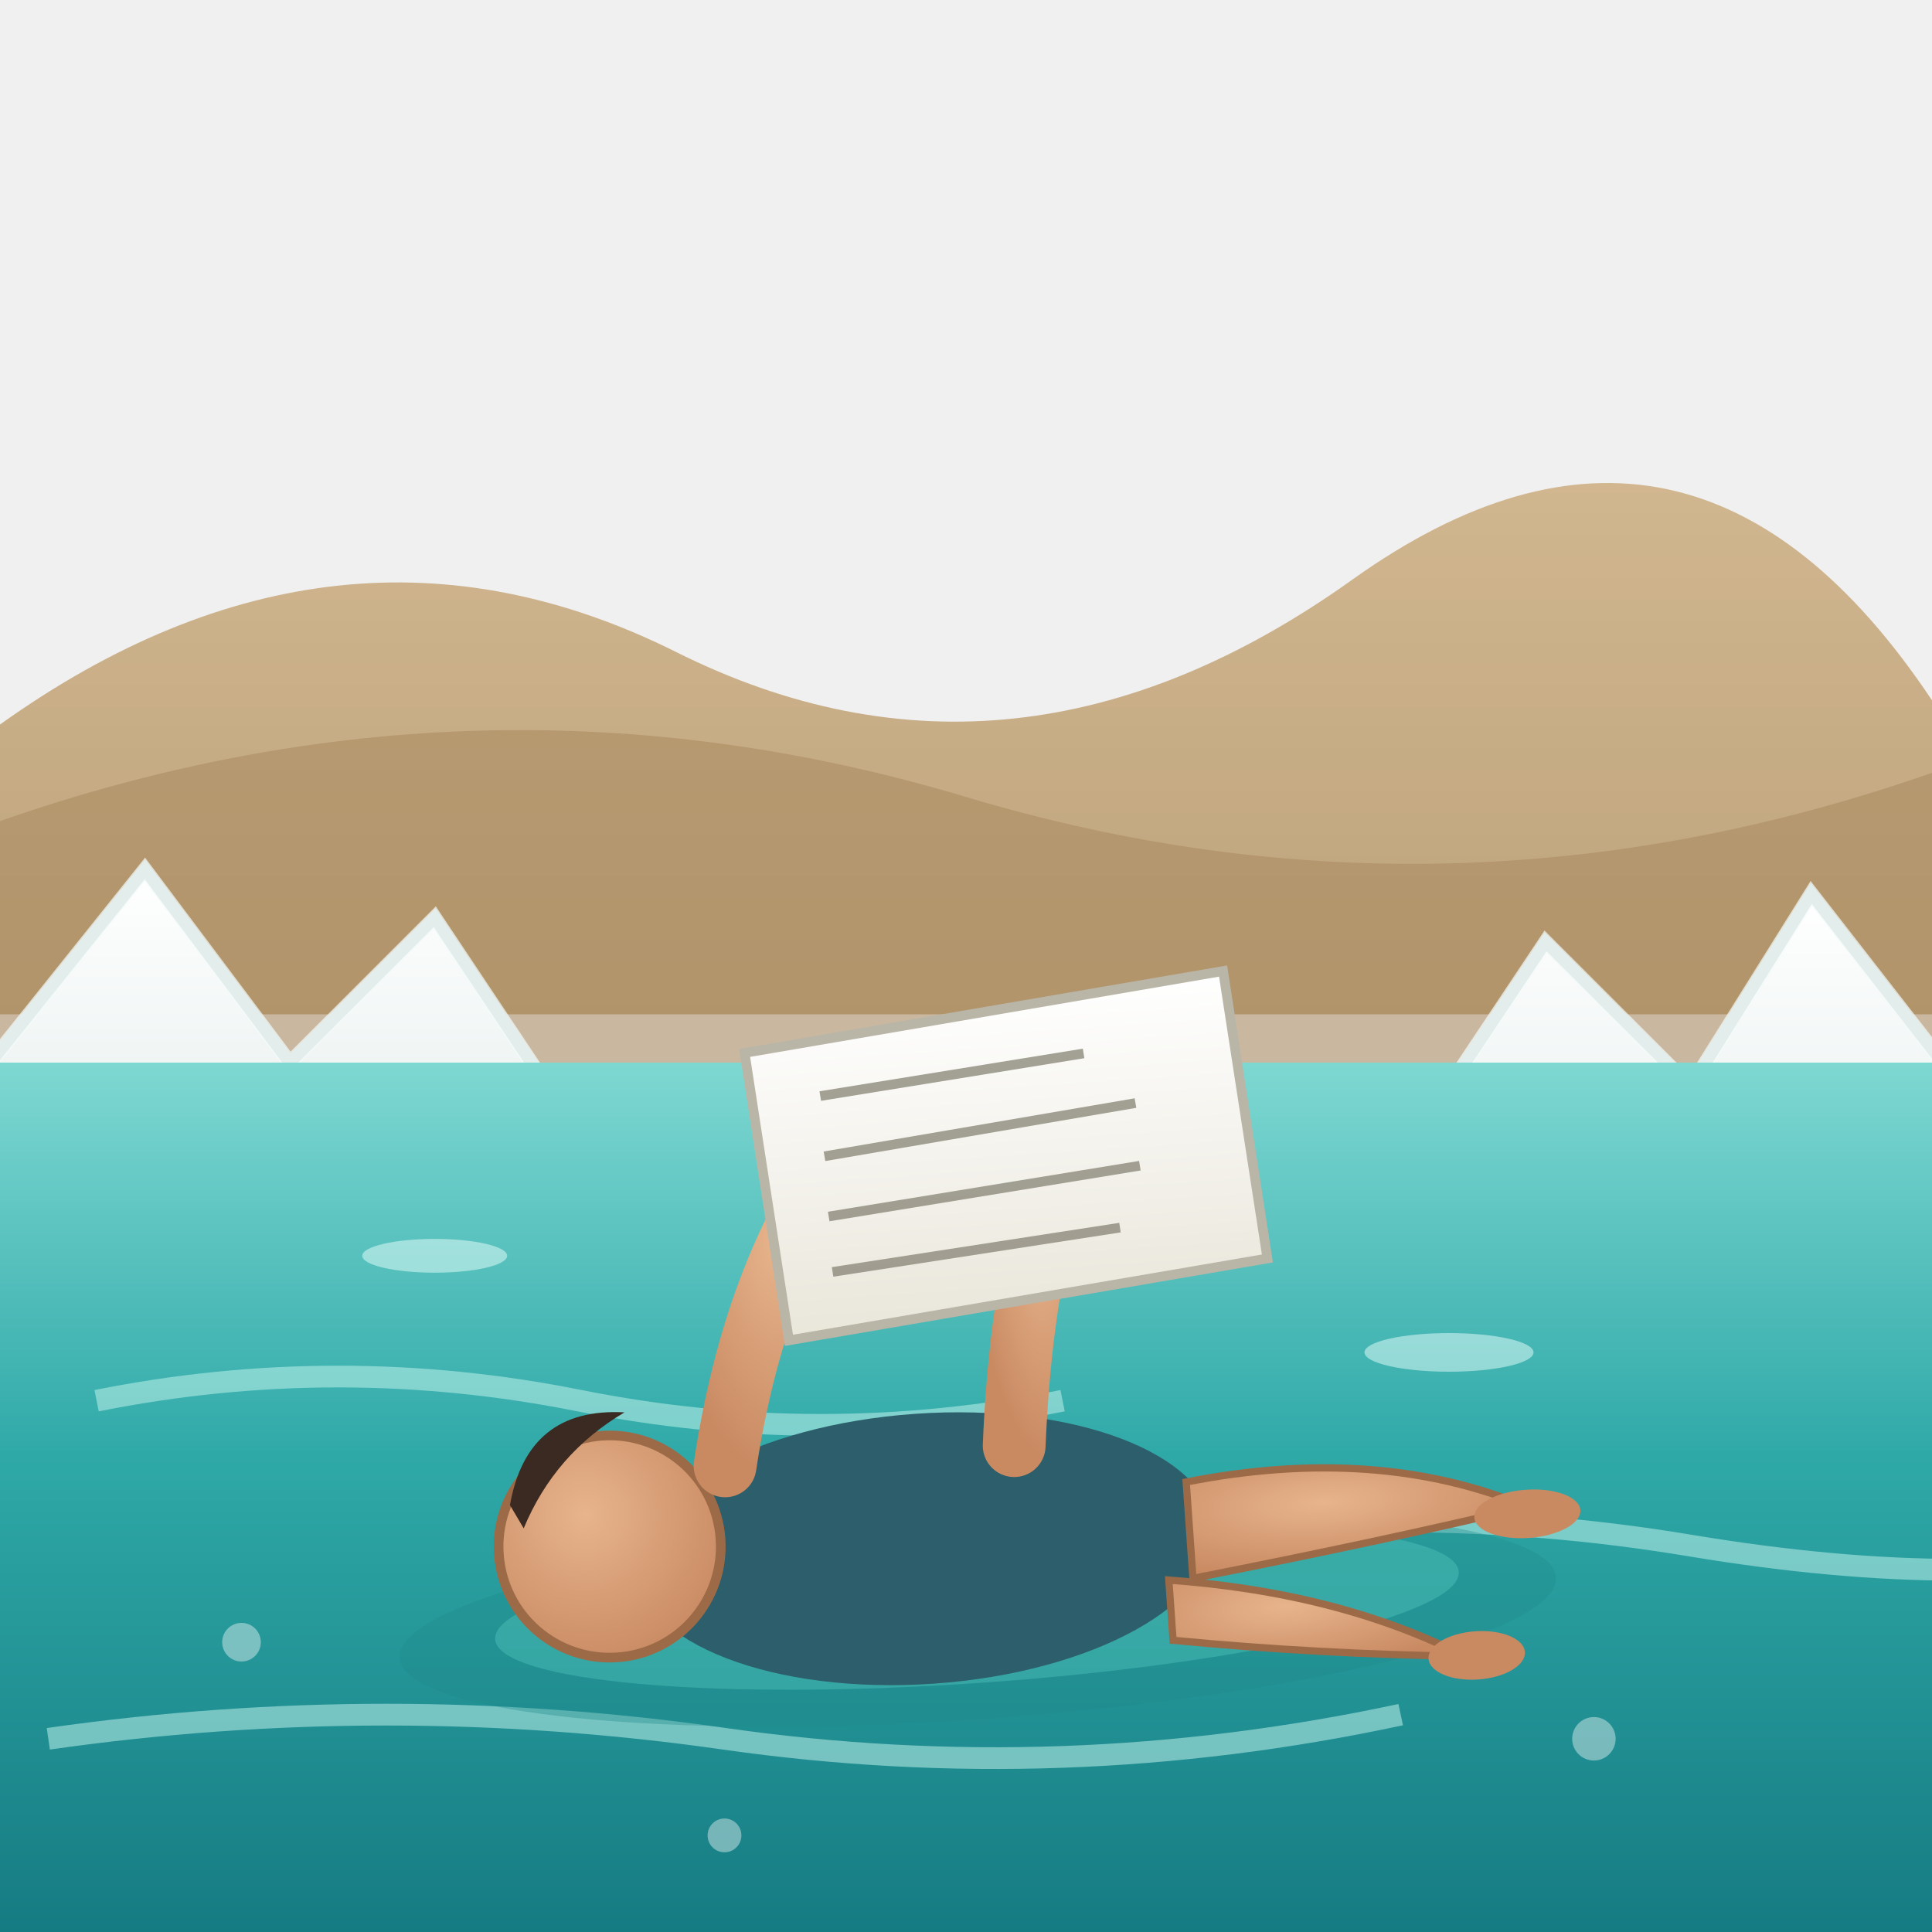
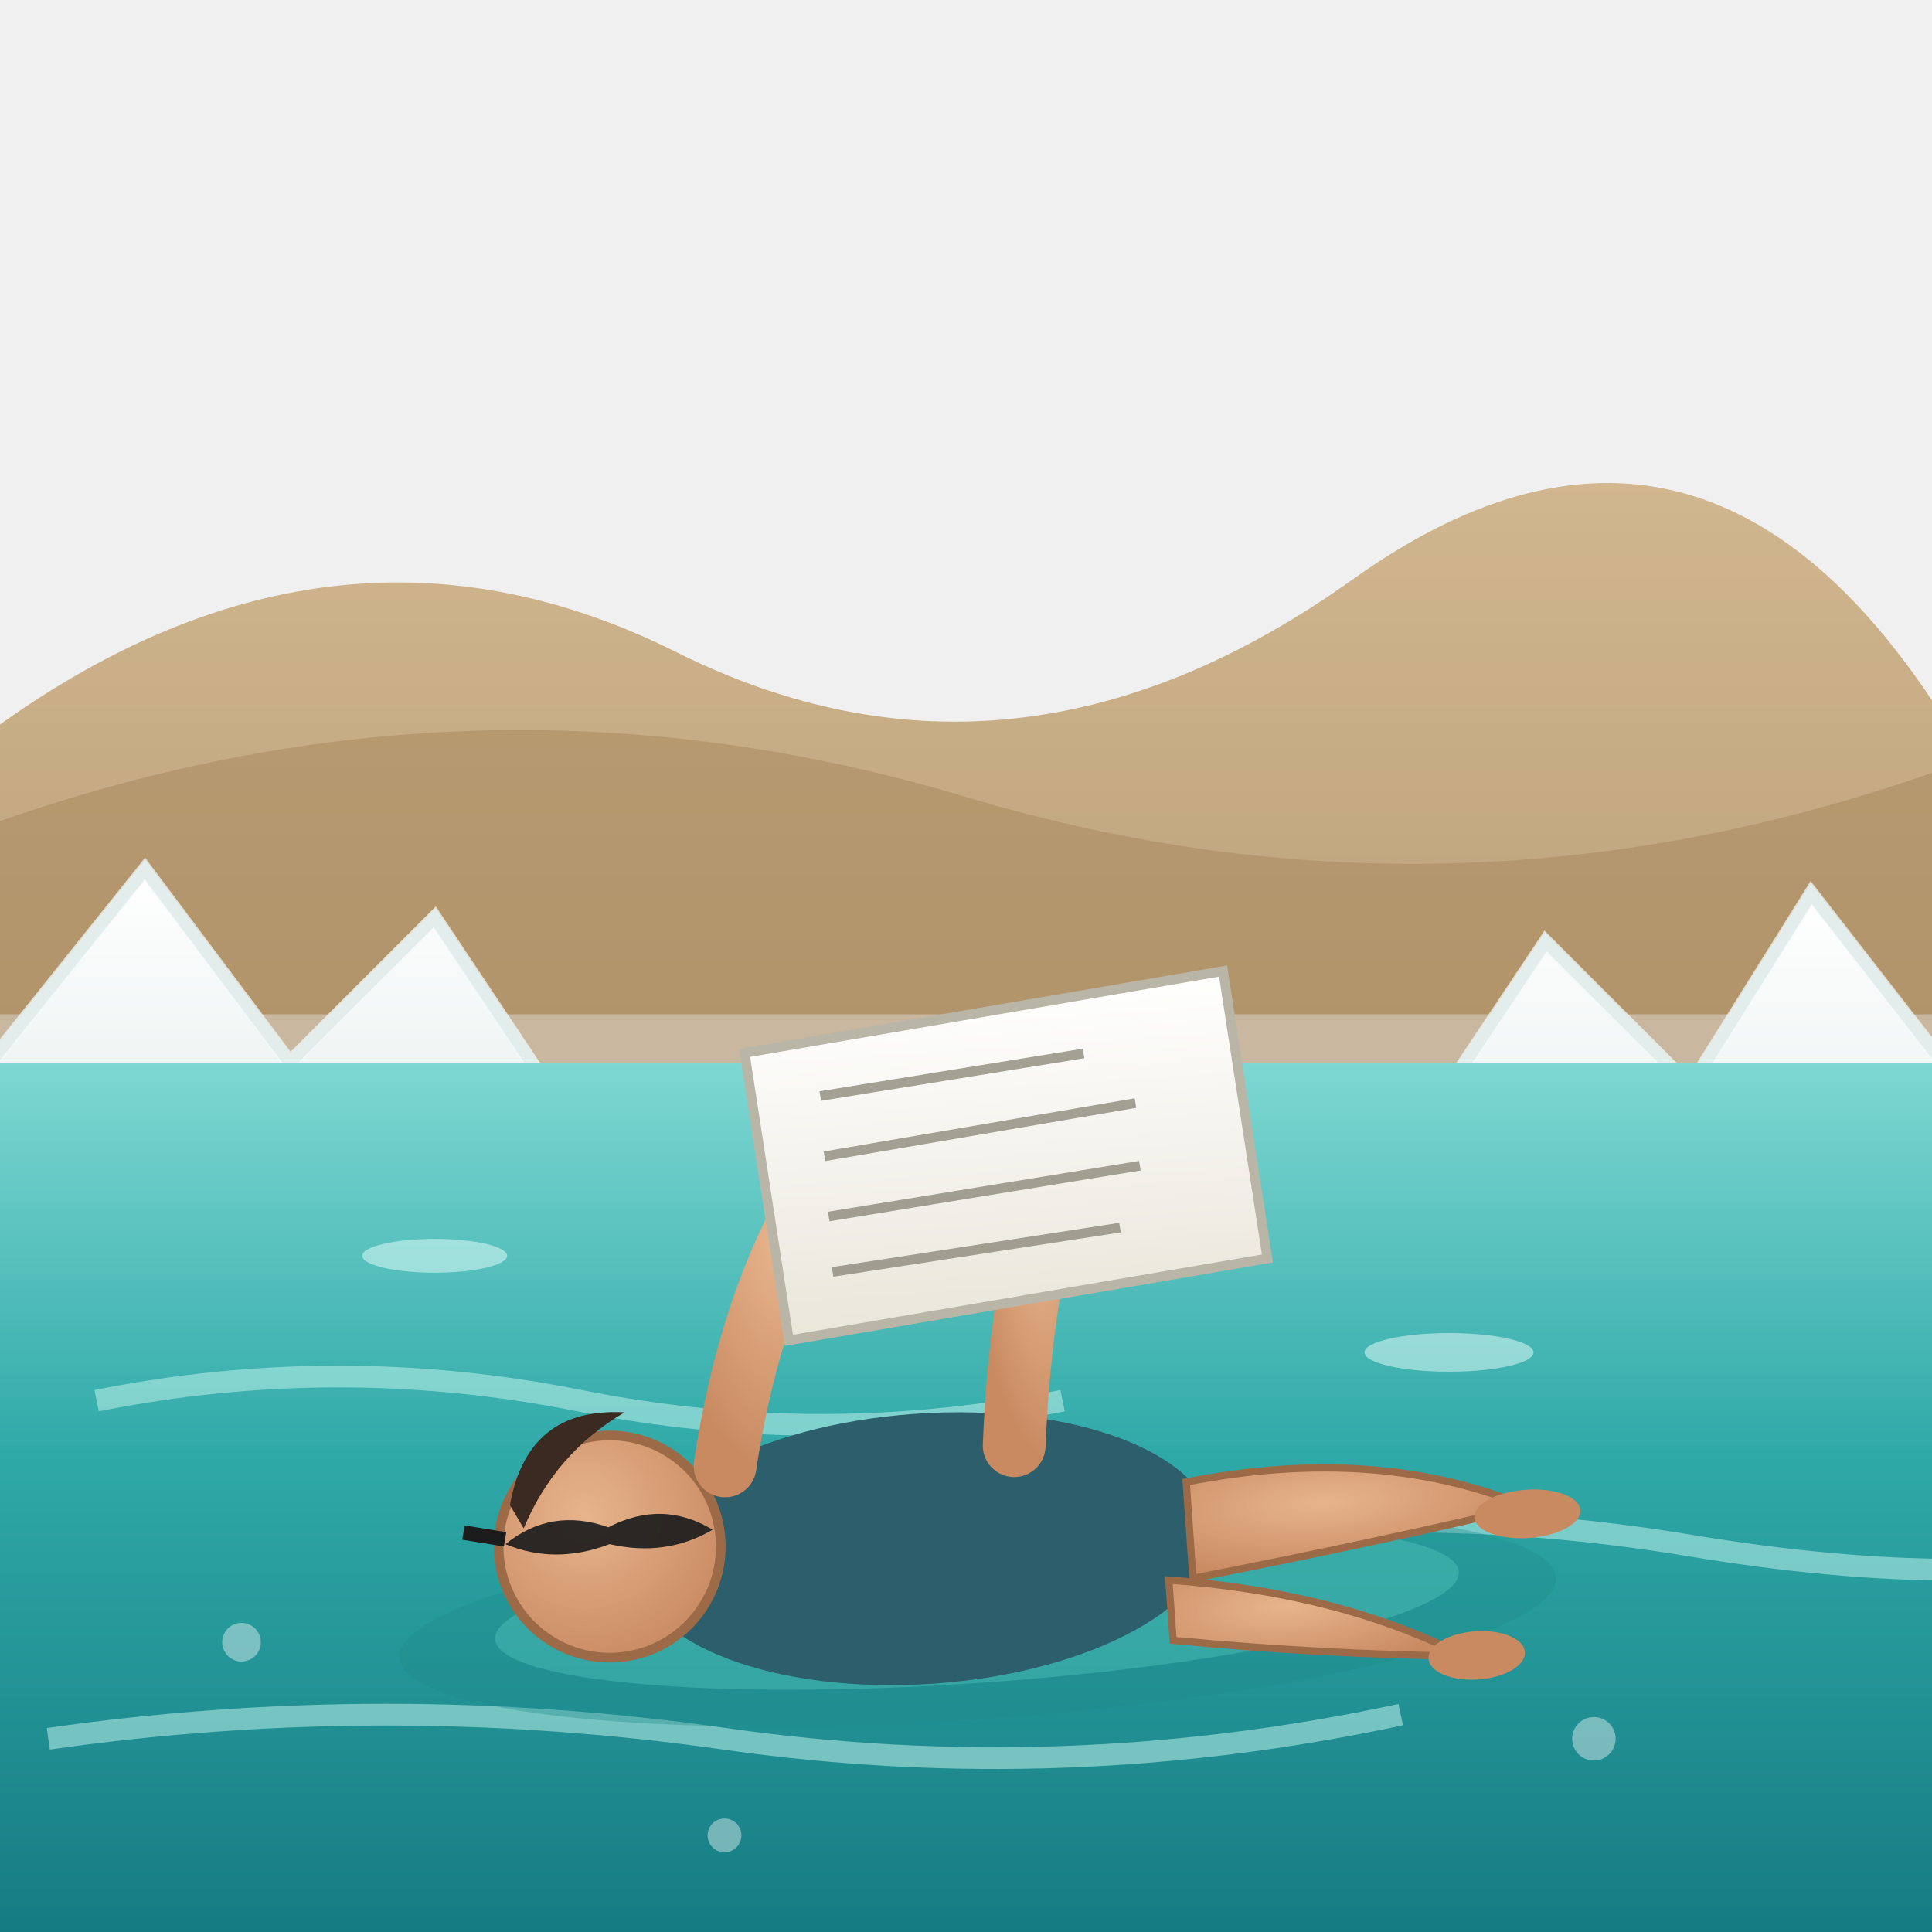
<svg xmlns="http://www.w3.org/2000/svg" viewBox="0 0 80 80">
  <defs>
    <linearGradient id="sky" x1="0" y1="0" x2="0" y2="1">
      <stop offset="0" stop-color="#f3dcae" />
      <stop offset="1" stop-color="#f6e6c2" />
    </linearGradient>
    <linearGradient id="hills" x1="0" y1="0" x2="0" y2="1">
      <stop offset="0" stop-color="#cBA77c" stop-opacity="0" />
      <stop offset="0" stop-color="#c9a877" />
      <stop offset="1" stop-color="#b08f5e" />
    </linearGradient>
    <linearGradient id="water" x1="0" y1="0" x2="0" y2="1">
      <stop offset="0" stop-color="#7fd8d2" />
      <stop offset="0.45" stop-color="#2fa9a8" />
      <stop offset="1" stop-color="#157b82" />
    </linearGradient>
    <linearGradient id="salt" x1="0" y1="0" x2="0" y2="1">
      <stop offset="0" stop-color="#ffffff" />
      <stop offset="1" stop-color="#d9e6e4" />
    </linearGradient>
    <radialGradient id="skin" cx="0.4" cy="0.35" r="0.7">
      <stop offset="0" stop-color="#e7b48c" />
      <stop offset="1" stop-color="#c98a62" />
    </radialGradient>
    <linearGradient id="paper" x1="0" y1="0" x2="0" y2="1">
      <stop offset="0" stop-color="#ffffff" />
      <stop offset="1" stop-color="#e9e6da" />
    </linearGradient>
    <linearGradient id="trunks" x1="0" y1="0" x2="0" y2="1">
      <stop offset="0" stop-color="#d7472e" />
      <stop offset="1" stop-color="#a8331f" />
    </linearGradient>
  </defs>
  <path d="M0 30 Q 14 20 28 27 T 56 24 T 80 29 L80 42 L0 42 Z" fill="url(#hills)" opacity="0.8" />
  <path d="M0 34 Q 20 27 40 33 T 80 32 L80 46 L0 46 Z" fill="#a9895f" opacity="0.55" />
  <path d="M-2 46 L6 36 L12 44 L18 38 L24 47 L24 56 L-2 56 Z" fill="url(#salt)" stroke="#bcd0ce" stroke-width="0.5" />
  <path d="M-2 46 L6 36 L12 44 L18 38 L24 47" fill="none" stroke="#f3fbfa" stroke-width="0.6" opacity="0.7" />
  <path d="M58 48 L64 39 L70 45 L75 37 L82 46 L82 58 L58 58 Z" fill="url(#salt)" stroke="#bcd0ce" stroke-width="0.5" />
  <path d="M58 48 L64 39 L70 45 L75 37 L82 46" fill="none" stroke="#f3fbfa" stroke-width="0.6" opacity="0.7" />
  <rect x="0" y="44" width="80" height="36" fill="url(#water)" />
  <g stroke="#bdf0ea" stroke-width="0.9" fill="none" opacity="0.55">
    <path d="M4 58 Q 14 56 24 58 T 44 58">
      <animate attributeName="d" dur="3.2s" repeatCount="indefinite" values="M4 58 Q 14 56 24 58 T 44 58;                 M4 59 Q 14 61 24 59 T 44 59;                 M4 58 Q 14 56 24 58 T 44 58" />
    </path>
    <path d="M46 64 Q 58 62 70 64 T 90 64">
      <animate attributeName="d" dur="3.6s" repeatCount="indefinite" values="M46 64 Q 58 62 70 64 T 90 64;                 M46 65 Q 58 67 70 65 T 90 65;                 M46 64 Q 58 62 70 64 T 90 64" />
    </path>
    <path d="M2 72 Q 16 70 30 72 T 58 71">
      <animate attributeName="d" dur="4s" repeatCount="indefinite" values="M2 72 Q 16 70 30 72 T 58 71;                 M2 73 Q 16 75 30 73 T 58 73;                 M2 72 Q 16 70 30 72 T 58 71" />
    </path>
  </g>
  <g fill="#eafffb" opacity="0.5">
    <ellipse cx="18" cy="52" rx="3" ry="0.7">
      <animate attributeName="opacity" values="0.2;0.6;0.2" dur="2.4s" repeatCount="indefinite" />
    </ellipse>
    <ellipse cx="60" cy="56" rx="3.5" ry="0.8">
      <animate attributeName="opacity" values="0.5;0.15;0.5" dur="2.8s" repeatCount="indefinite" />
    </ellipse>
  </g>
  <g transform="translate(40,60) rotate(-4)">
    <ellipse cx="0" cy="7" rx="24" ry="4.2" fill="#1f8a8a" opacity="0.35" />
    <ellipse cx="0" cy="6.5" rx="20" ry="3.2" fill="#55c7bf" opacity="0.4">
      <animate attributeName="rx" values="20;21.5;20" dur="3s" repeatCount="indefinite" />
    </ellipse>
    <ellipse cx="-2" cy="4" rx="12" ry="5.6" fill="#2c5f6b" />
    <circle cx="-15" cy="3" r="4.6" fill="url(#skin)" stroke="#9c6a47" stroke-width="0.4" />
    <path d="M-19 1 Q -18 -3 -14 -2.5 Q -17 -1 -18.5 2 Z" fill="#3a2a22" />
+     <path d="M-19.3 2.6 Q-17.3 1.2 -15 2.2 Q-12.7 1.2 -10.7 2.6 Q-12.7 3.6 -15 2.9 Q-17.3 3.6 -19.3 2.6 Z" fill="#1c1c1c" opacity="0.92" />
+     <line x1="-19.3" y1="2.4" x2="-21" y2="2" stroke="#1c1c1c" stroke-width="0.6" />
    <path d="M9 2 Q 17 1 23 4 Q 17 5 9 6 Z" fill="url(#skin)" stroke="#9c6a47" stroke-width="0.3" />
    <path d="M8 6 Q 15 7 20 10 Q 14 9.5 8 8.5 Z" fill="url(#skin)" stroke="#9c6a47" stroke-width="0.3" />
    <ellipse cx="23" cy="4.3" rx="2.2" ry="1" fill="#c98a62" />
    <ellipse cx="20.5" cy="10" rx="2" ry="1" fill="#c98a62" />
    <path d="M-10 0 Q -8 -9 -3 -14" stroke="url(#skin)" stroke-width="2.6" fill="none" stroke-linecap="round" />
    <path d="M2 0 Q 3 -9 6 -14" stroke="url(#skin)" stroke-width="2.6" fill="none" stroke-linecap="round" />
    <g transform="translate(2,-17)">
      <path d="M-10 0 L10 -2 L11 10 L-9 12 Z" fill="url(#paper)" stroke="#b9b6a8" stroke-width="0.4">
        <animateTransform attributeName="transform" type="rotate" values="-2 0 5;2 0 5;-2 0 5" dur="2.6s" repeatCount="indefinite" />
      </path>
      <g stroke="#8d8a7c" stroke-width="0.4" opacity="0.8">
        <line x1="-7" y1="2" x2="4" y2="1" />
        <line x1="-7" y1="4.5" x2="6" y2="3.2" />
        <line x1="-7" y1="7" x2="6" y2="5.8" />
        <line x1="-7" y1="9.3" x2="5" y2="8.3" />
      </g>
    </g>
  </g>
  <g fill="#ffffff" opacity="0.4">
    <circle cx="10" cy="68" r="0.8">
      <animate attributeName="opacity" values="0.1;0.5;0.1" dur="1.8s" repeatCount="indefinite" />
    </circle>
    <circle cx="66" cy="72" r="0.9">
      <animate attributeName="opacity" values="0.45;0.1;0.45" dur="2.1s" repeatCount="indefinite" />
    </circle>
    <circle cx="30" cy="76" r="0.7">
      <animate attributeName="opacity" values="0.2;0.55;0.2" dur="1.6s" repeatCount="indefinite" />
    </circle>
  </g>
</svg>
